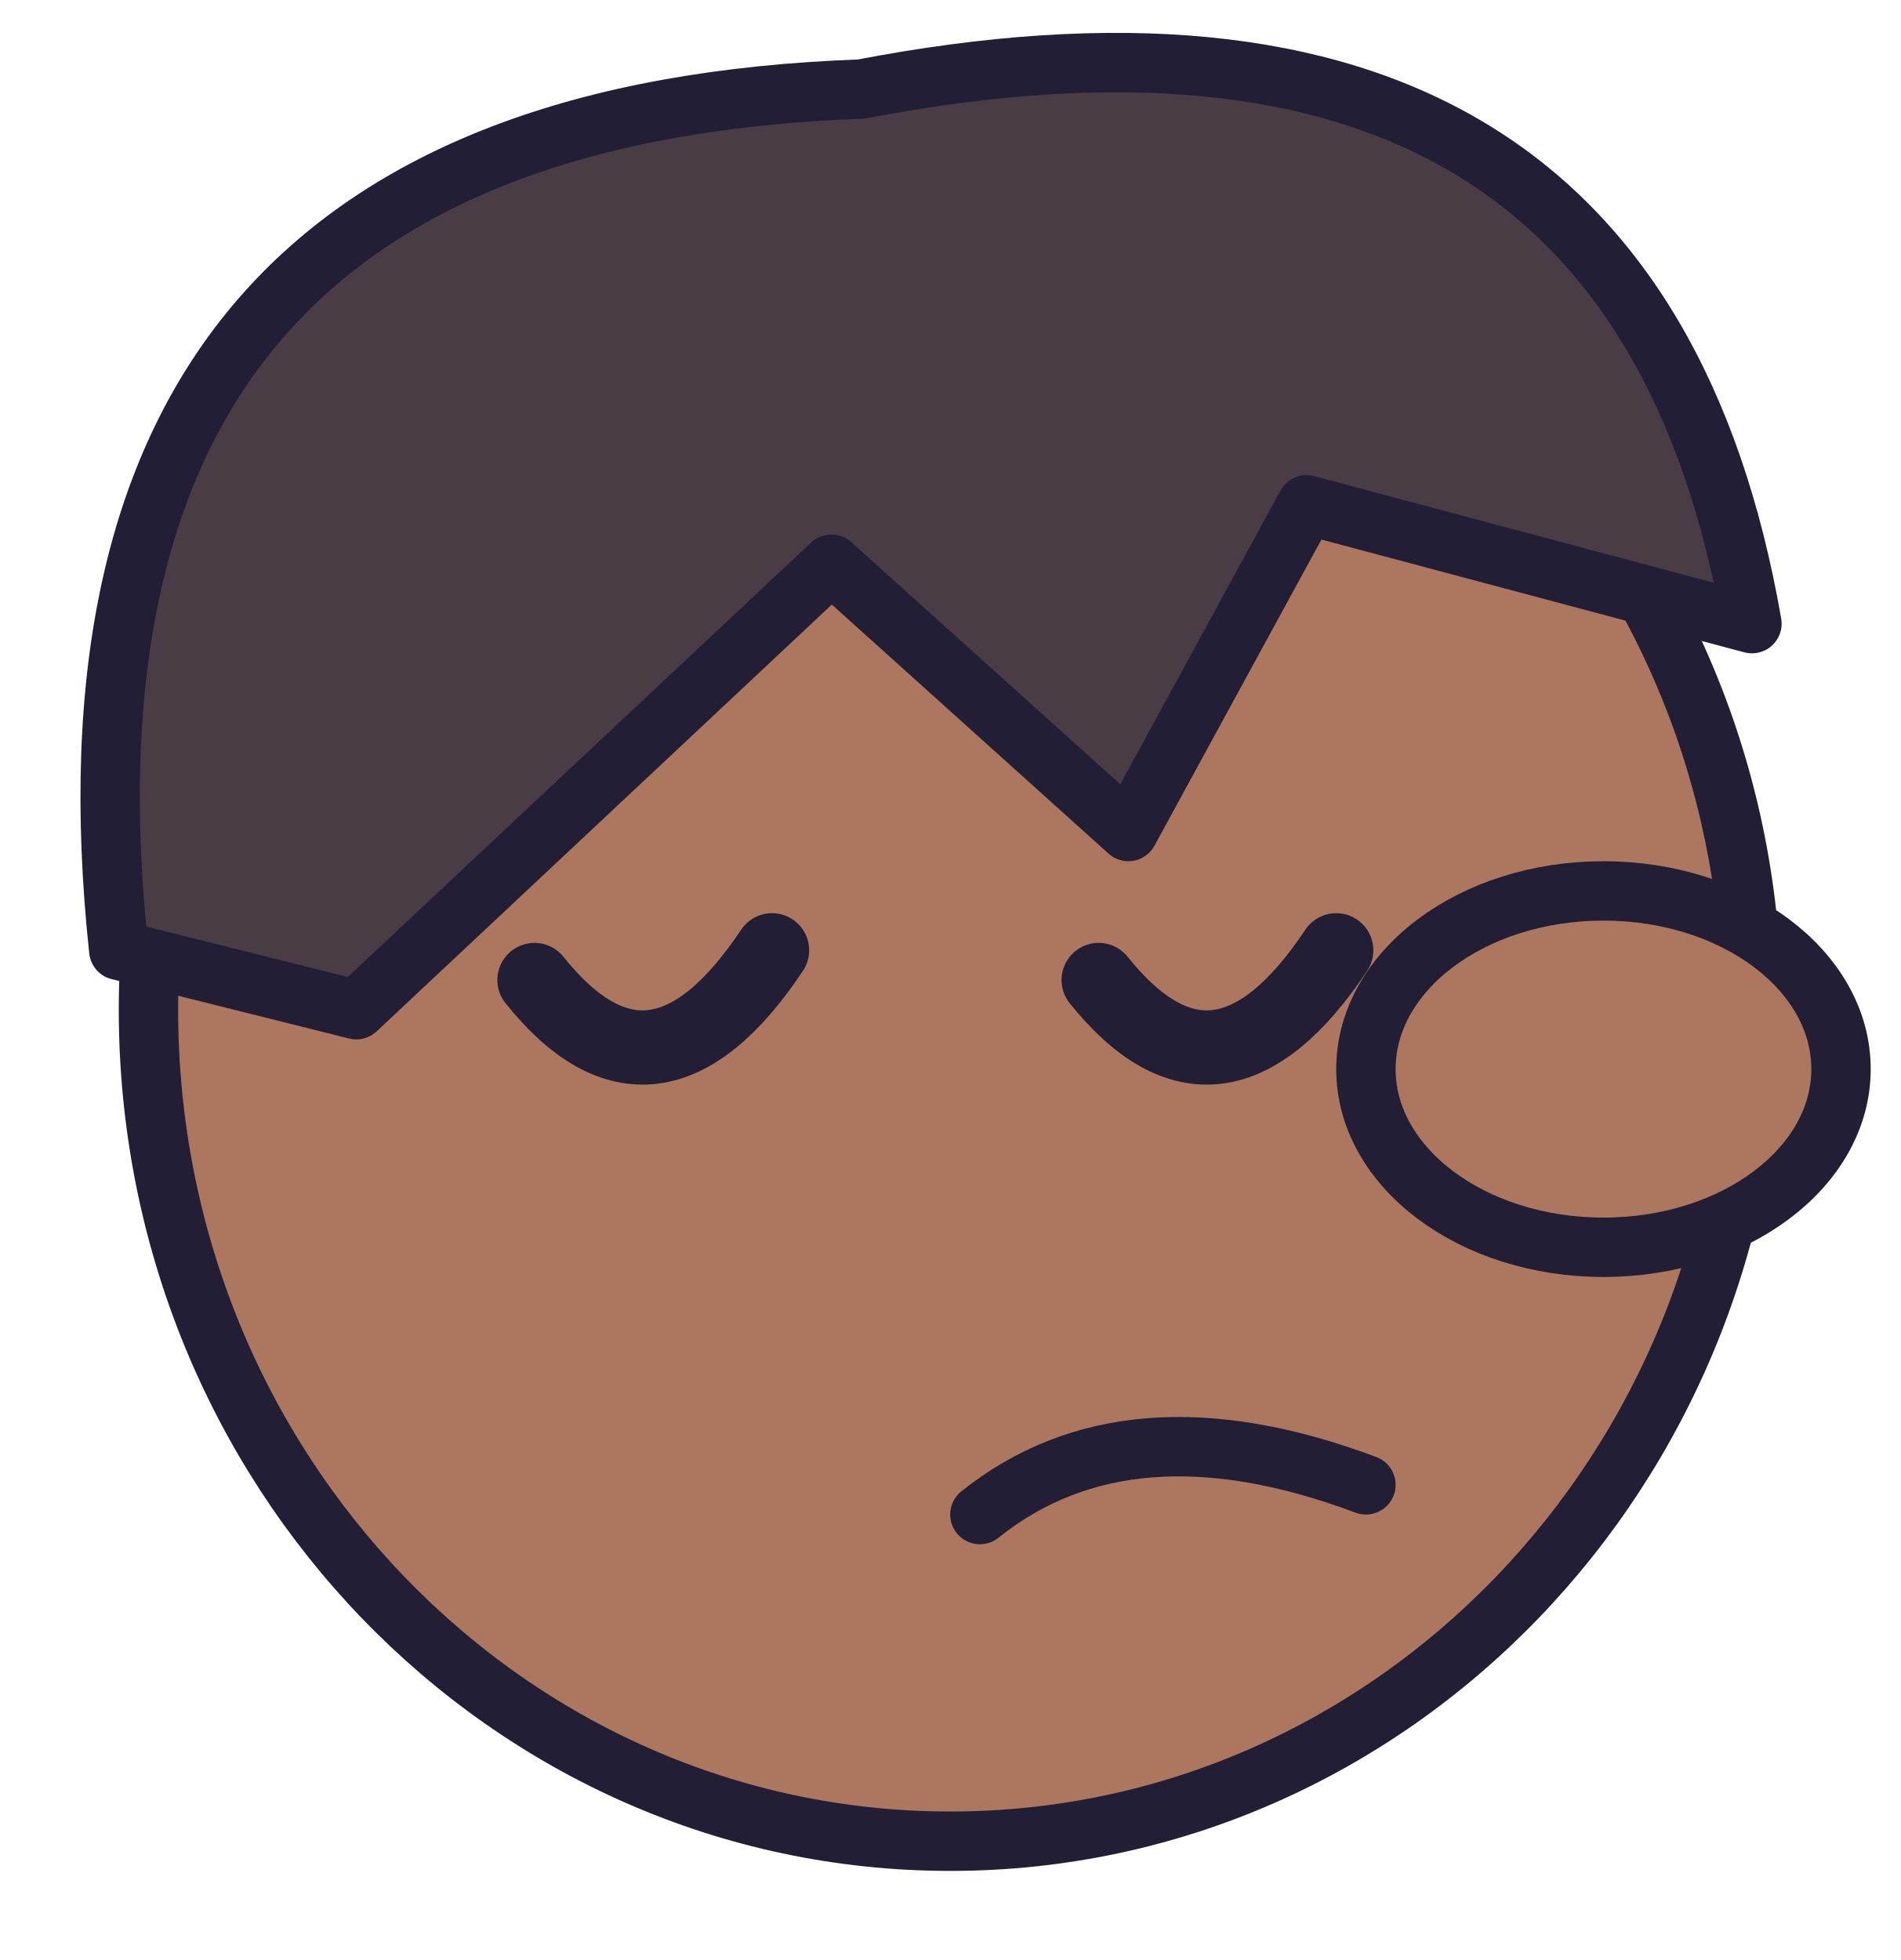
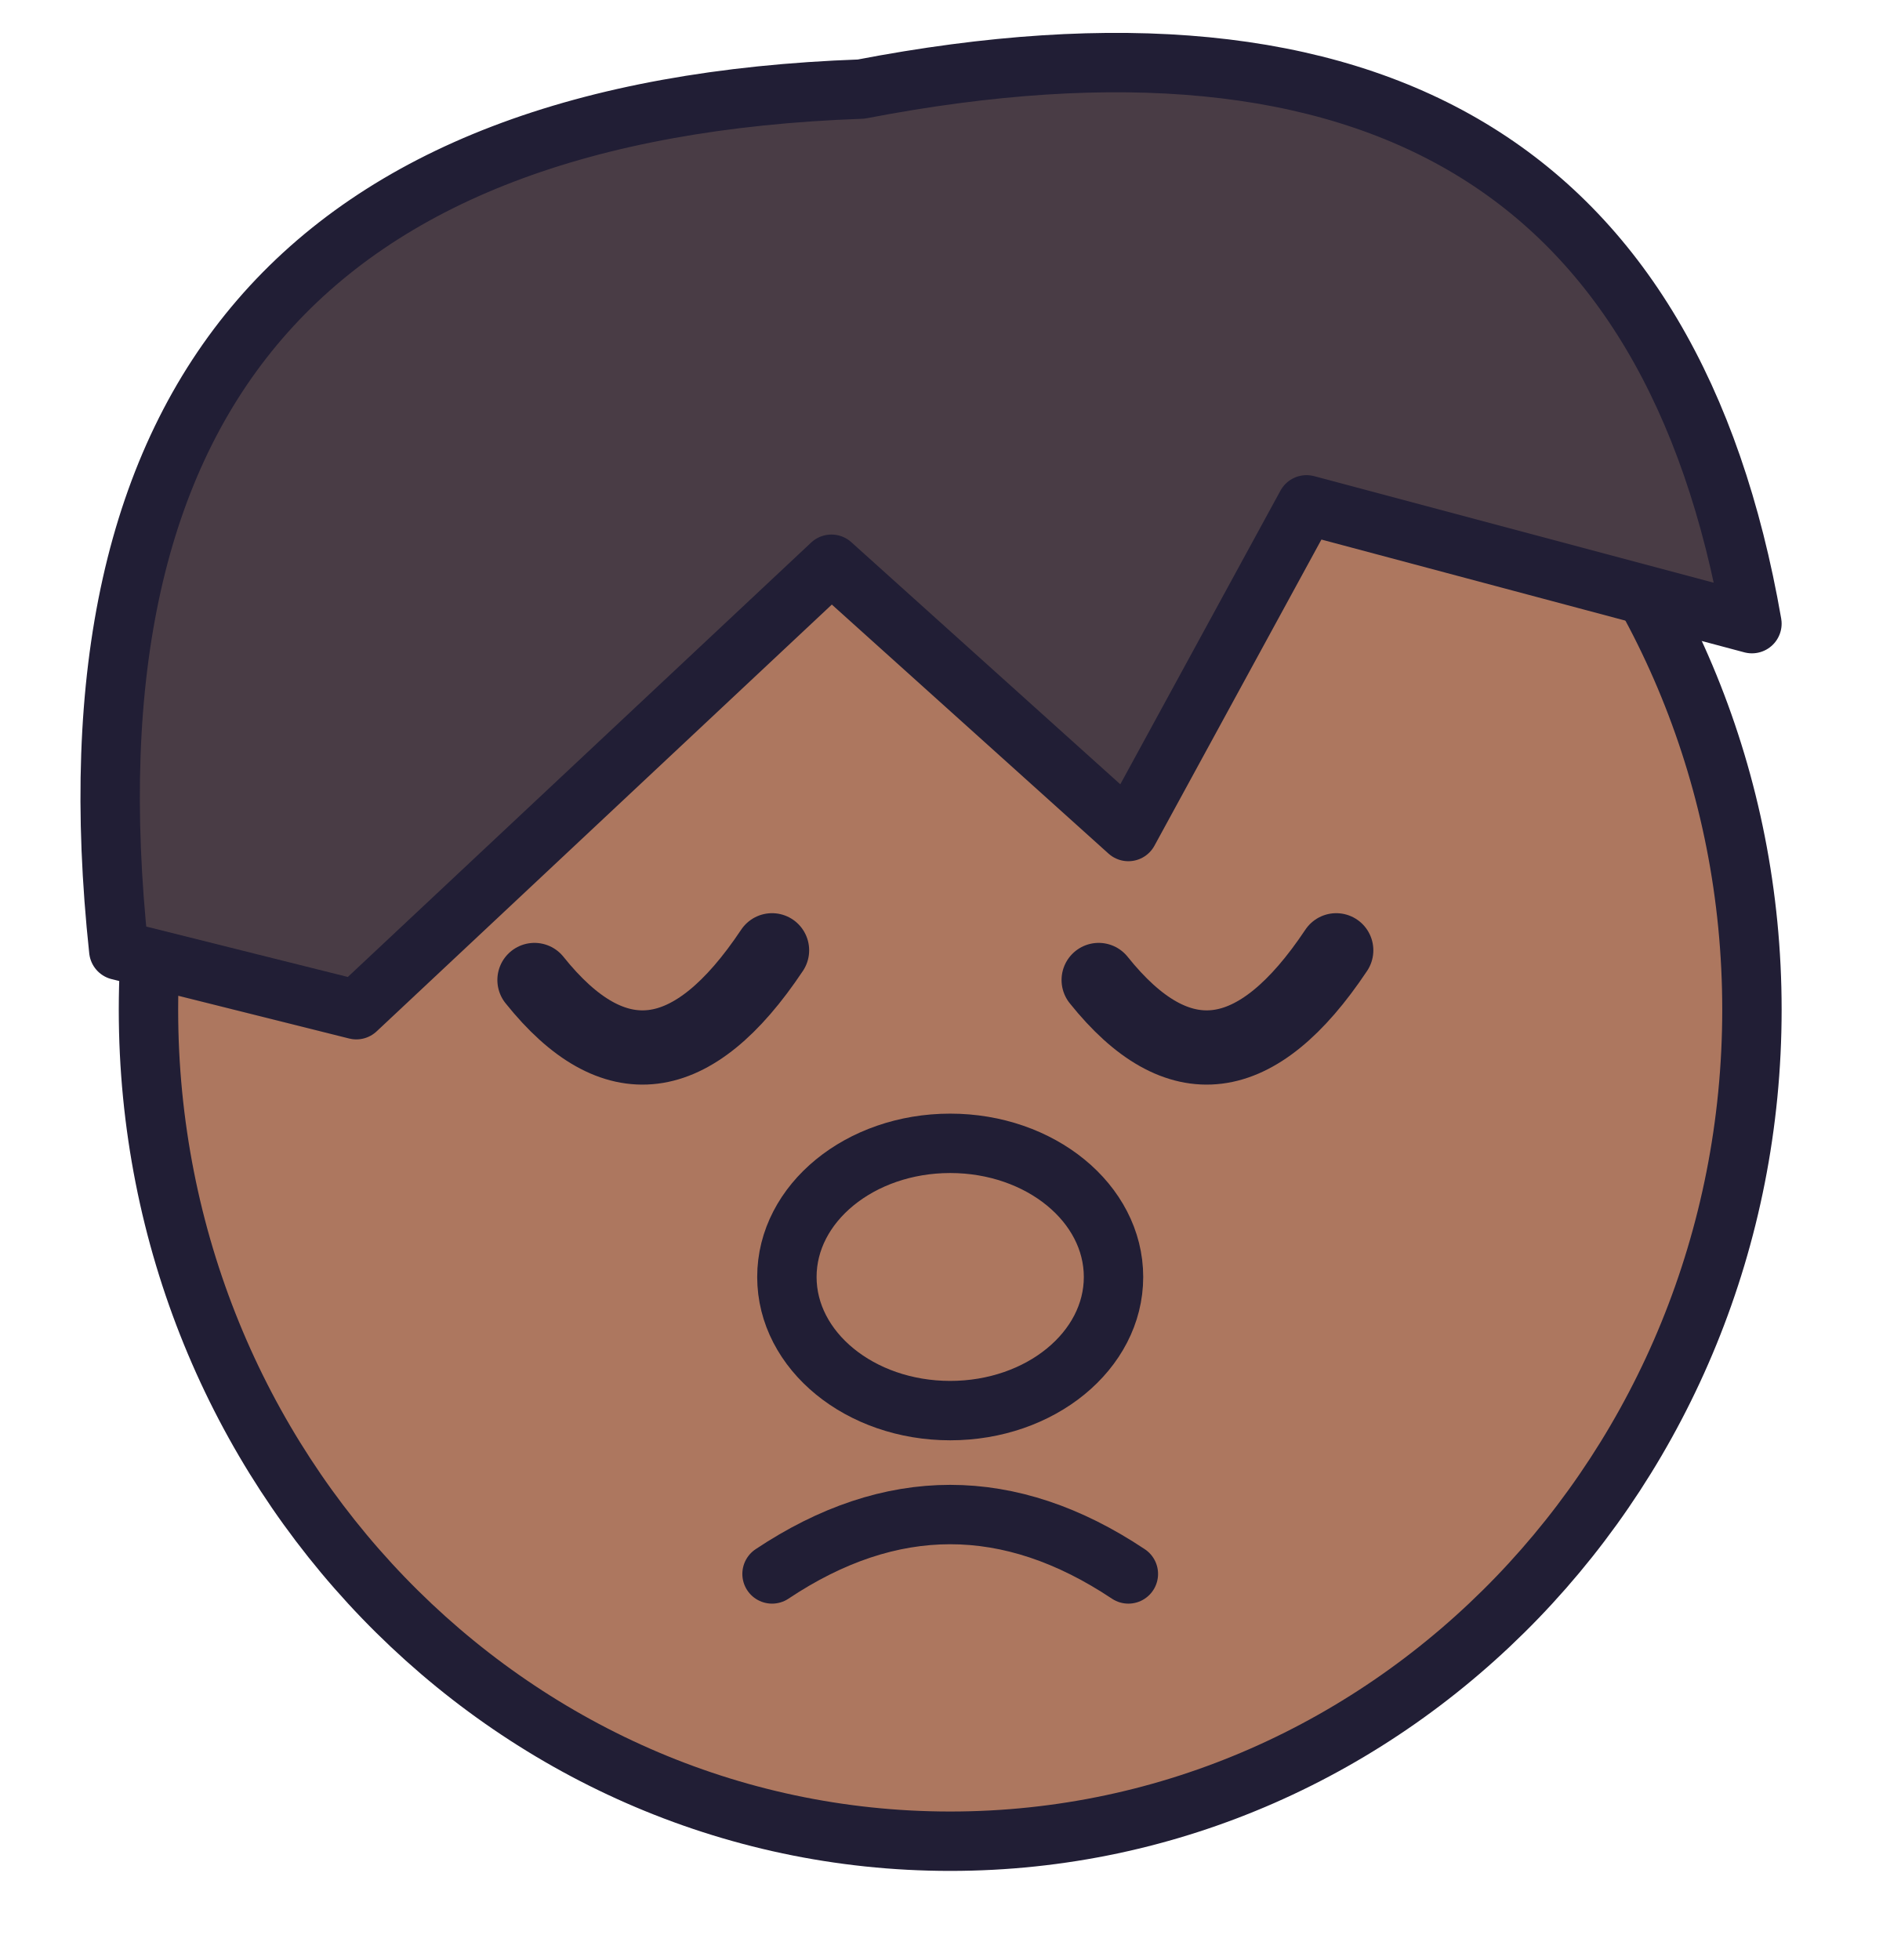
<svg xmlns="http://www.w3.org/2000/svg" width="64" height="66" viewBox="0 0 64 66">
  <ellipse cx="32" cy="34" rx="27" ry="28" fill="#ad775f" stroke="#211e35" stroke-width="2" />
  <path d="M4 32q-3 -28 25 -29 26 -5 30 18l-15 -4 -6 11 -10 -9 -16 15Z" fill="#493c45" stroke="#211e35" stroke-width="2" stroke-linejoin="round" stroke-linecap="round" />
-   <ellipse cx="54" cy="36" rx="8" ry="6" fill="#ad775f" stroke="#211e35" stroke-width="2" />
-   <path d="M33 51q5 -4 13 -1" fill="none" stroke="#211e35" stroke-width="2" stroke-linejoin="round" stroke-linecap="round" />
+   <ellipse cx="32" cy="43" rx="5.5" ry="4.5" fill="#ad775f" stroke="#211e35" stroke-width="2" />
+   <path d="M26 53q6 -4 12 0" fill="none" stroke="#211e35" stroke-width="2" stroke-linejoin="round" stroke-linecap="round" />
  <path d="M18 33q4 5 8 -1" fill="none" stroke="#211e35" stroke-width="2.5" stroke-linejoin="round" stroke-linecap="round" />
  <path d="M37 33q4 5 8 -1" fill="none" stroke="#211e35" stroke-width="2.5" stroke-linejoin="round" stroke-linecap="round" />
</svg>
